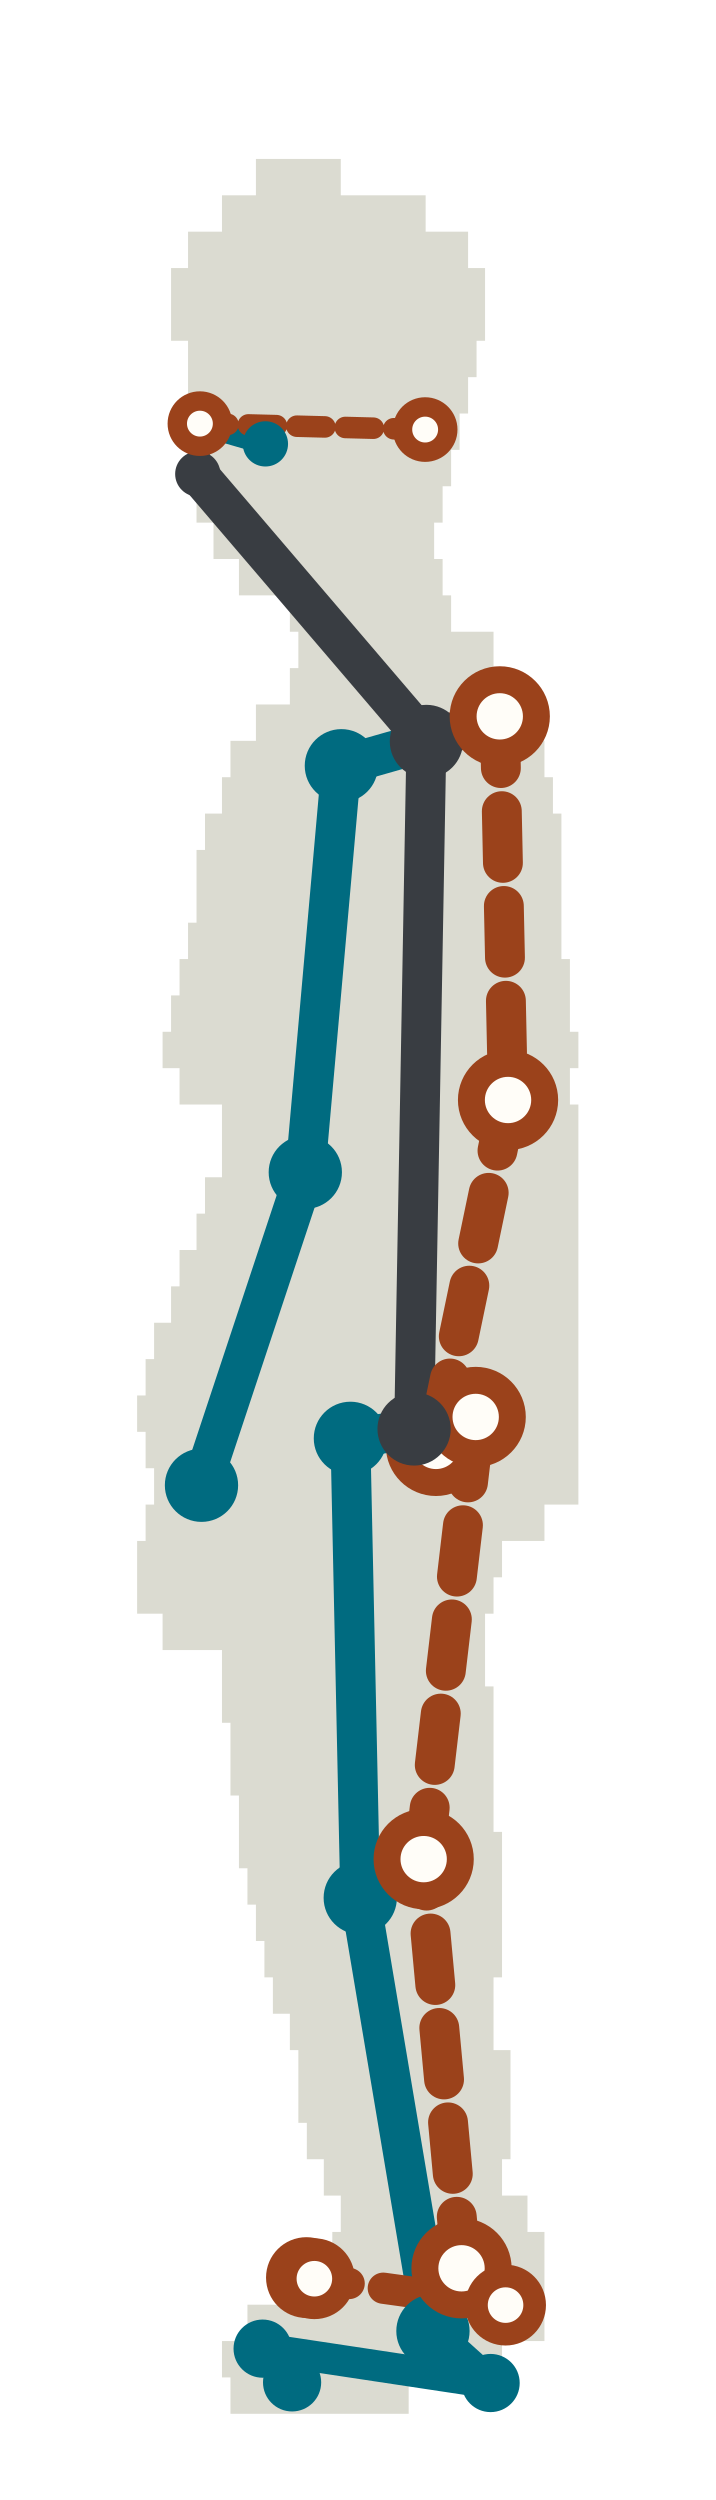
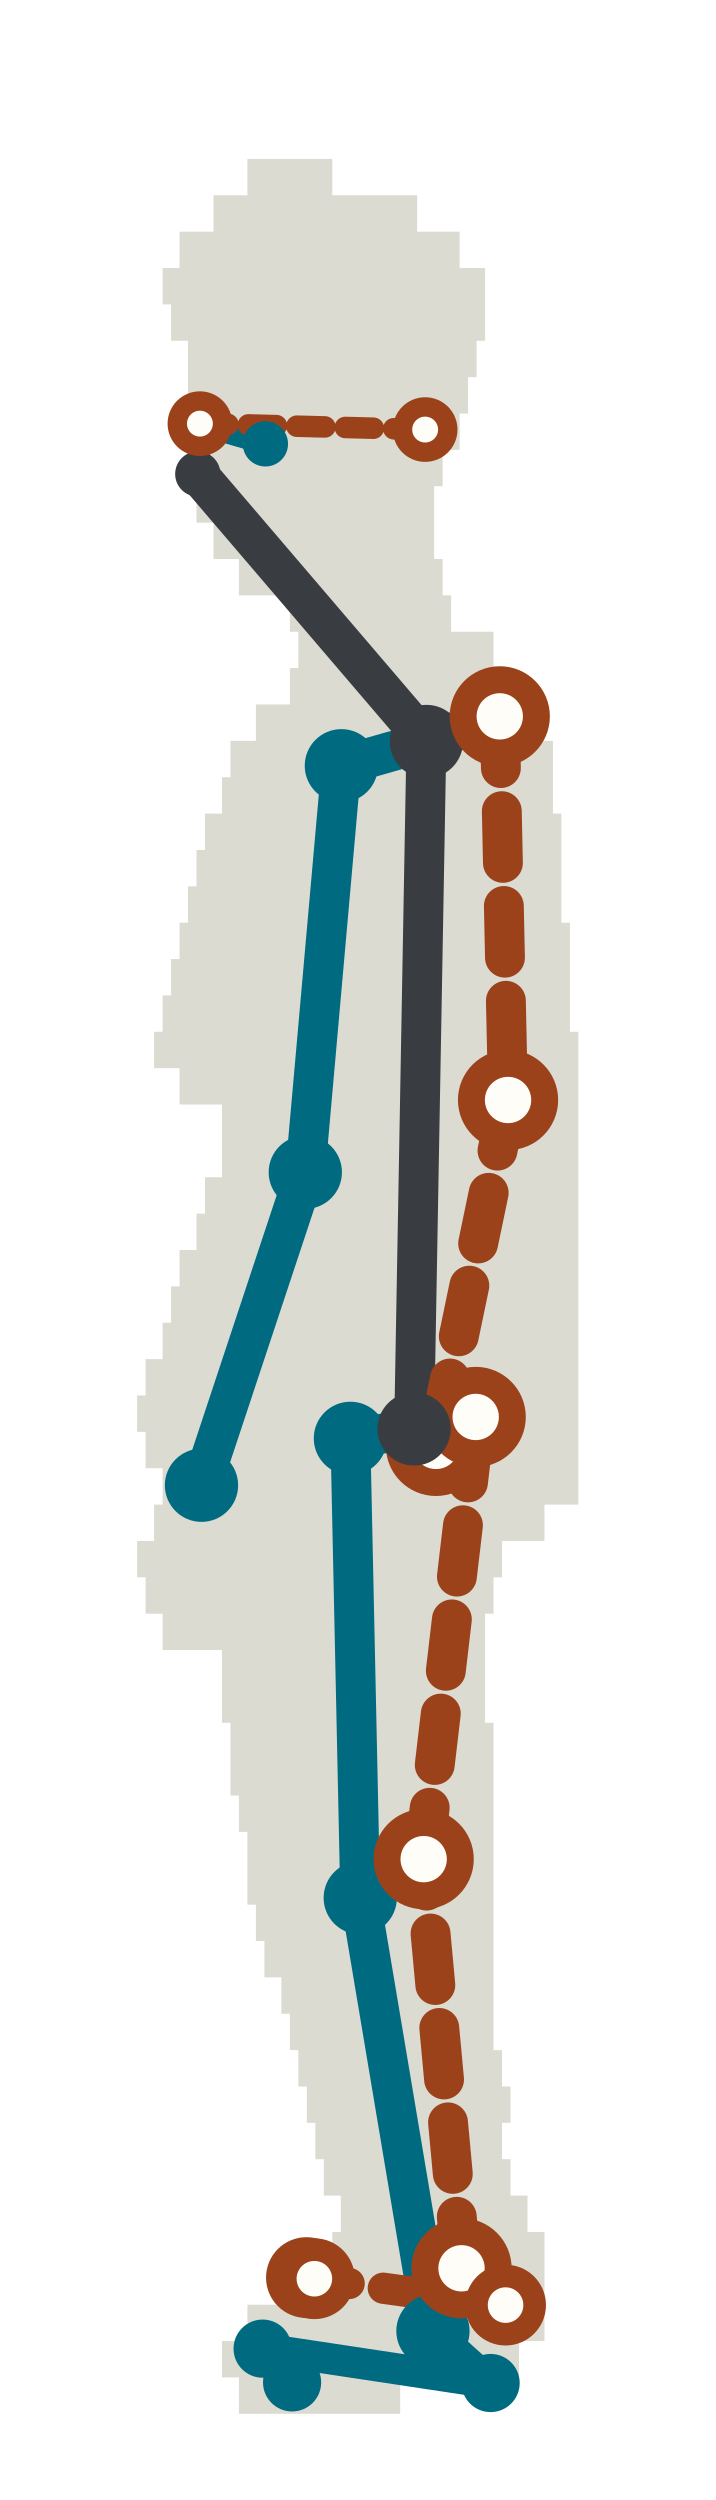
<svg xmlns="http://www.w3.org/2000/svg" viewBox="842.82 186 33.2 116">
  <g id="example-2-modality-3-instant-2">
-     <path d="M20 2h10v1h-10zM16 3h24v1h-24zM12 4h33v1h-33zM10 5h37v1h-37zM10 6h37v1h-37zM12 7h34v1h-34zM12 8h33v1h-33zM12 9h32v1h-32zM12 10h31v1h-31zM13 11h29v1h-29zM15 12h26v1h-26zM18 13h24v1h-24zM24 14h19v1h-19zM25 15h23v1h-23zM24 16h26v1h-26zM20 17h33v1h-33zM17 18h37v1h-37zM16 19h39v1h-39zM14 20h42v1h-42zM13 21h43v1h-43zM13 22h43v1h-43zM12 23h44v1h-44zM11 24h46v1h-46zM10 25h47v1h-47zM9 26h49v1h-49zM11 27h46v1h-46zM16 28h42v1h-42zM16 29h42v1h-42zM14 30h44v1h-44zM13 31h45v1h-45zM11 32h47v1h-47zM10 33h48v1h-48zM8 34h50v1h-50zM7 35h51v1h-51zM6 36h52v1h-52zM7 37h51v1h-51zM8 38h50v1h-50zM7 39h47v1h-47zM6 40h43v1h-43zM6 41h42v1h-42zM9 42h38v1h-38zM16 43h31v1h-31zM16 44h32v1h-32zM17 45h31v1h-31zM17 46h31v1h-31zM18 47h30v1h-30zM18 48h31v1h-31zM19 49h30v1h-30zM20 50h29v1h-29zM21 51h28v1h-28zM22 52h26v1h-26zM24 53h24v1h-24zM25 54h25v1h-25zM25 55h25v1h-25zM26 56h24v1h-24zM28 57h21v1h-21zM30 58h22v1h-22zM29 59h25v1h-25zM24 60h30v1h-30zM19 61h35v1h-35zM16 62h33v1h-33zM17 63h21v1h-21z" fill="#DBDBD1" transform="translate(846.82 190) scale(0.39375 1.6875)" />
+     <path d="M19 2h10v1h-10zM15 3h24v1h-24zM11 4h33v1h-33zM9 5h38v1h-38zM10 6h37v1h-37zM12 7h34v1h-34zM12 8h33v1h-33zM12 9h32v1h-32zM12 10h30v1h-30zM13 11h28v1h-28zM15 12h26v1h-26zM18 13h24v1h-24zM24 14h19v1h-19zM25 15h23v1h-23zM24 16h26v1h-26zM20 17h32v1h-32zM17 18h38v1h-38zM16 19h39v1h-39zM14 20h42v1h-42zM13 21h43v1h-43zM12 22h44v1h-44zM11 23h46v1h-46zM10 24h47v1h-47zM9 25h48v1h-48zM8 26h50v1h-50zM11 27h47v1h-47zM16 28h42v1h-42zM16 29h42v1h-42zM14 30h44v1h-44zM13 31h45v1h-45zM11 32h47v1h-47zM10 33h48v1h-48zM9 34h49v1h-49zM7 35h51v1h-51zM6 36h52v1h-52zM7 37h51v1h-51zM9 38h49v1h-49zM8 39h46v1h-46zM6 40h43v1h-43zM7 41h41v1h-41zM9 42h38v1h-38zM16 43h31v1h-31zM16 44h31v1h-31zM17 45h31v1h-31zM17 46h31v1h-31zM18 47h30v1h-30zM19 48h29v1h-29zM19 49h29v1h-29zM20 50h28v1h-28zM21 51h27v1h-27zM23 52h25v1h-25zM24 53h24v1h-24zM25 54h24v1h-24zM26 55h24v1h-24zM27 56h22v1h-22zM28 57h22v1h-22zM30 58h22v1h-22zM29 59h25v1h-25zM25 60h29v1h-29zM19 61h35v1h-35zM16 62h35v1h-35zM18 63h19v1h-19z" fill="#DBDBD1" transform="translate(846.82 190) scale(0.39375 1.6875)" />
    <line x1="862.909" y1="294.16" x2="859.536" y2="274.06" stroke="#006B80" stroke-width="1.85" stroke-linecap="round" data-edge="17-15" />
    <line x1="859.536" y1="274.06" x2="859.079" y2="252.739" stroke="#006B80" stroke-width="1.85" stroke-linecap="round" data-edge="15-12" />
    <line x1="864.235" y1="291.249" x2="862.478" y2="272.264" stroke="#9B421B" stroke-width="1.85" stroke-linecap="round" stroke-dasharray="2.4 2" data-edge="18-16" />
    <line x1="862.478" y1="272.264" x2="864.892" y2="251.747" stroke="#9B421B" stroke-width="1.85" stroke-linecap="round" stroke-dasharray="2.4 2" data-edge="16-13" />
    <line x1="859.079" y1="252.739" x2="862.034" y2="252.303" stroke="#006B80" stroke-width="1.85" stroke-linecap="round" data-edge="12-14" />
    <line x1="864.892" y1="251.747" x2="862.034" y2="252.303" stroke="#9B421B" stroke-width="1.85" stroke-linecap="round" stroke-dasharray="2.4 2" data-edge="13-14" />
    <line x1="862.606" y1="220.404" x2="862.034" y2="252.303" stroke="#393D42" stroke-width="1.85" stroke-linecap="round" data-edge="5-14" />
    <line x1="858.66" y1="221.531" x2="862.606" y2="220.404" stroke="#006B80" stroke-width="1.85" stroke-linecap="round" data-edge="6-5" />
    <line x1="866.009" y1="219.239" x2="862.606" y2="220.404" stroke="#9B421B" stroke-width="1.85" stroke-linecap="round" stroke-dasharray="2.4 2" data-edge="7-5" />
    <line x1="858.66" y1="221.531" x2="856.986" y2="240.393" stroke="#006B80" stroke-width="1.85" stroke-linecap="round" data-edge="6-8" />
    <line x1="866.009" y1="219.239" x2="866.393" y2="237.04" stroke="#9B421B" stroke-width="1.85" stroke-linecap="round" stroke-dasharray="2.4 2" data-edge="7-9" />
    <line x1="856.986" y1="240.393" x2="852.169" y2="254.916" stroke="#006B80" stroke-width="1.85" stroke-linecap="round" data-edge="8-10" />
    <line x1="866.393" y1="237.04" x2="863.048" y2="253.09" stroke="#9B421B" stroke-width="1.85" stroke-linecap="round" stroke-dasharray="2.4 2" data-edge="9-11" />
    <line x1="862.909" y1="294.16" x2="865.584" y2="296.572" stroke="#006B80" stroke-width="1.45" stroke-linecap="round" data-edge="17-21" />
    <line x1="855.006" y1="294.977" x2="865.584" y2="296.572" stroke="#006B80" stroke-width="1.45" stroke-linecap="round" data-edge="19-21" />
    <line x1="855.006" y1="294.977" x2="856.373" y2="296.542" stroke="#006B80" stroke-width="1.45" stroke-linecap="round" data-edge="19-20" />
    <line x1="864.235" y1="291.249" x2="866.278" y2="292.957" stroke="#9B421B" stroke-width="1.45" stroke-linecap="round" stroke-dasharray="2.0 1.6" data-edge="18-24" />
    <line x1="857.039" y1="291.68" x2="866.278" y2="292.957" stroke="#9B421B" stroke-width="1.45" stroke-linecap="round" stroke-dasharray="2.0 1.6" data-edge="22-24" />
    <line x1="857.039" y1="291.68" x2="857.407" y2="291.733" stroke="#9B421B" stroke-width="1.45" stroke-linecap="round" stroke-dasharray="2.0 1.6" data-edge="22-23" />
    <line x1="852.146" y1="205.727" x2="852.096" y2="205.657" stroke="#393D42" stroke-width="1" stroke-linecap="round" data-edge="1-2" />
    <line x1="851.997" y1="207.993" x2="852.146" y2="205.727" stroke="#006B80" stroke-width="1" stroke-linecap="round" data-edge="0-1" />
    <line x1="851.997" y1="207.993" x2="852.096" y2="205.657" stroke="#9B421B" stroke-width="1" stroke-linecap="round" stroke-dasharray="1.3 0.95" data-edge="0-2" />
    <line x1="852.146" y1="205.727" x2="855.135" y2="206.596" stroke="#006B80" stroke-width="1" stroke-linecap="round" data-edge="1-3" />
    <line x1="852.096" y1="205.657" x2="862.547" y2="205.932" stroke="#9B421B" stroke-width="1" stroke-linecap="round" stroke-dasharray="1.3 0.95" data-edge="2-4" />
    <line x1="862.606" y1="220.404" x2="851.997" y2="207.993" stroke="#393D42" stroke-width="1.85" stroke-linecap="round" data-edge="5-0" />
    <circle cx="851.997" cy="207.993" r="1.05" fill="#393D42" data-index="0" />
    <circle cx="852.146" cy="205.727" r="1.05" fill="#006B80" data-index="1" />
    <circle cx="852.096" cy="205.657" r="1.05" fill="#FFFDF8" stroke="#9B421B" stroke-width="0.9" data-index="2" />
    <circle cx="855.135" cy="206.596" r="1.05" fill="#006B80" data-index="3" />
    <circle cx="862.547" cy="205.932" r="1.05" fill="#FFFDF8" stroke="#9B421B" stroke-width="0.9" data-index="4" />
    <circle cx="862.606" cy="220.404" r="1.7" fill="#393D42" data-index="5" />
    <circle cx="858.66" cy="221.531" r="1.7" fill="#006B80" data-index="6" />
    <circle cx="866.009" cy="219.239" r="1.7" fill="#FFFDF8" stroke="#9B421B" stroke-width="1.25" data-index="7" />
    <circle cx="856.986" cy="240.393" r="1.7" fill="#006B80" data-index="8" />
    <circle cx="866.393" cy="237.04" r="1.7" fill="#FFFDF8" stroke="#9B421B" stroke-width="1.25" data-index="9" />
    <circle cx="852.169" cy="254.916" r="1.7" fill="#006B80" data-index="10" />
    <circle cx="863.048" cy="253.09" r="1.7" fill="#FFFDF8" stroke="#9B421B" stroke-width="1.25" data-index="11" />
    <circle cx="859.079" cy="252.739" r="1.7" fill="#006B80" data-index="12" />
    <circle cx="864.892" cy="251.747" r="1.7" fill="#FFFDF8" stroke="#9B421B" stroke-width="1.25" data-index="13" />
    <circle cx="862.034" cy="252.303" r="1.7" fill="#393D42" data-index="14" />
    <circle cx="859.536" cy="274.06" r="1.7" fill="#006B80" data-index="15" />
    <circle cx="862.478" cy="272.264" r="1.7" fill="#FFFDF8" stroke="#9B421B" stroke-width="1.25" data-index="16" />
    <circle cx="862.909" cy="294.16" r="1.7" fill="#006B80" data-index="17" />
    <circle cx="864.235" cy="291.249" r="1.7" fill="#FFFDF8" stroke="#9B421B" stroke-width="1.25" data-index="18" />
    <circle cx="855.006" cy="294.977" r="1.35" fill="#006B80" data-index="19" />
    <circle cx="856.373" cy="296.542" r="1.35" fill="#006B80" data-index="20" />
    <circle cx="865.584" cy="296.572" r="1.35" fill="#006B80" data-index="21" />
    <circle cx="857.039" cy="291.68" r="1.35" fill="#FFFDF8" stroke="#9B421B" stroke-width="1.05" data-index="22" />
    <circle cx="857.407" cy="291.733" r="1.35" fill="#FFFDF8" stroke="#9B421B" stroke-width="1.05" data-index="23" />
    <circle cx="866.278" cy="292.957" r="1.35" fill="#FFFDF8" stroke="#9B421B" stroke-width="1.05" data-index="24" />
  </g>
</svg>
